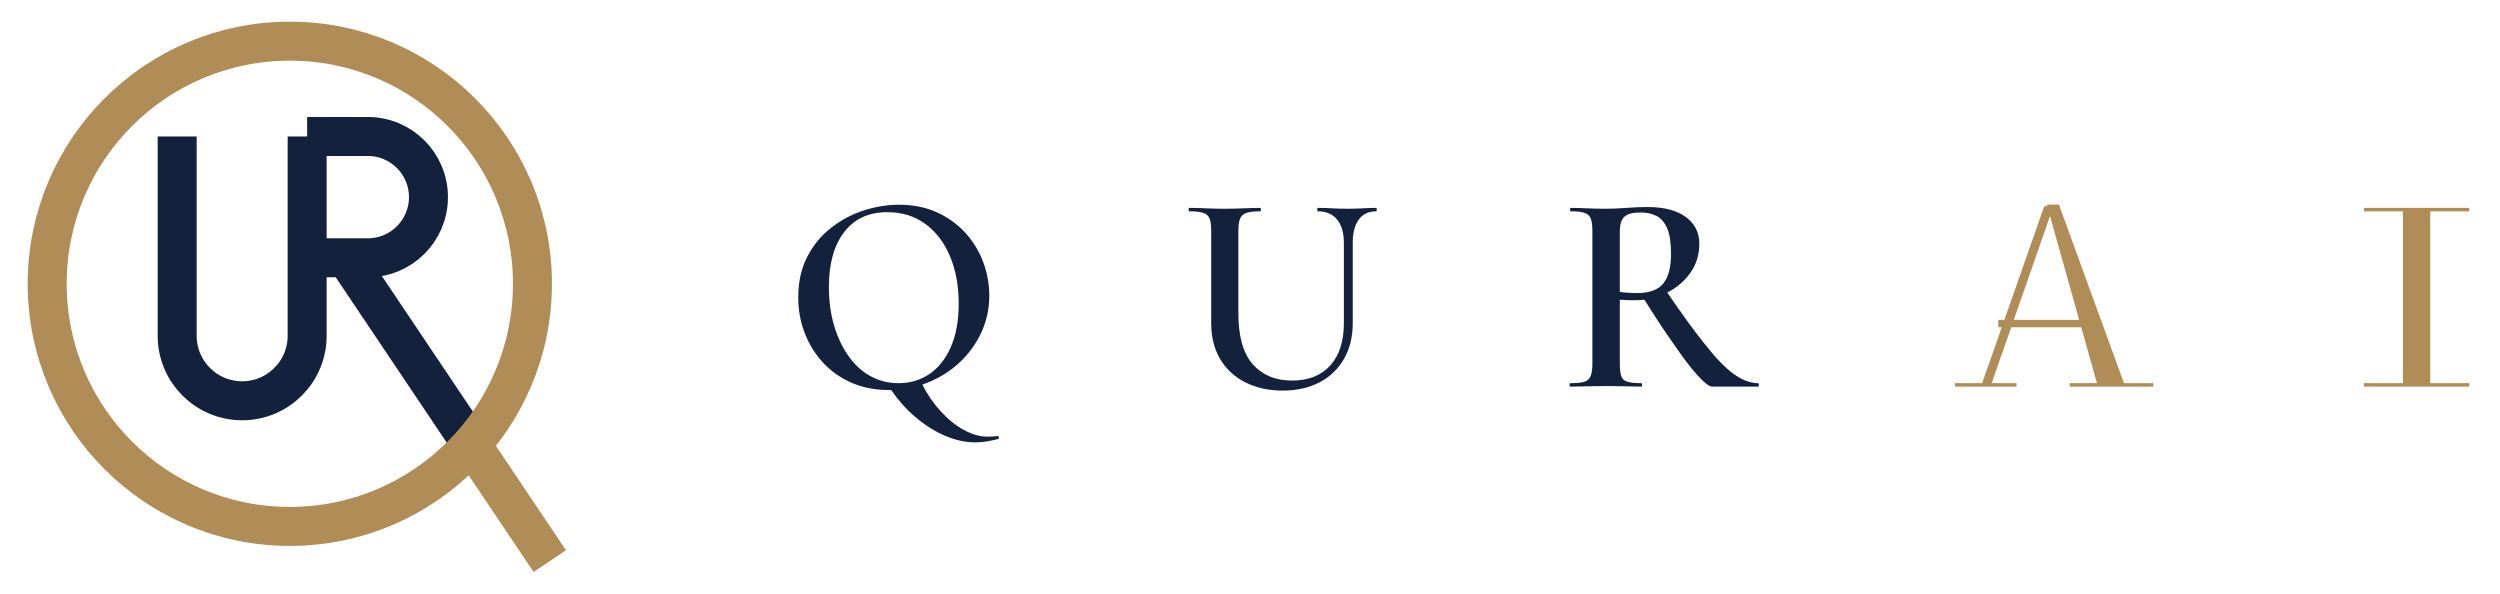
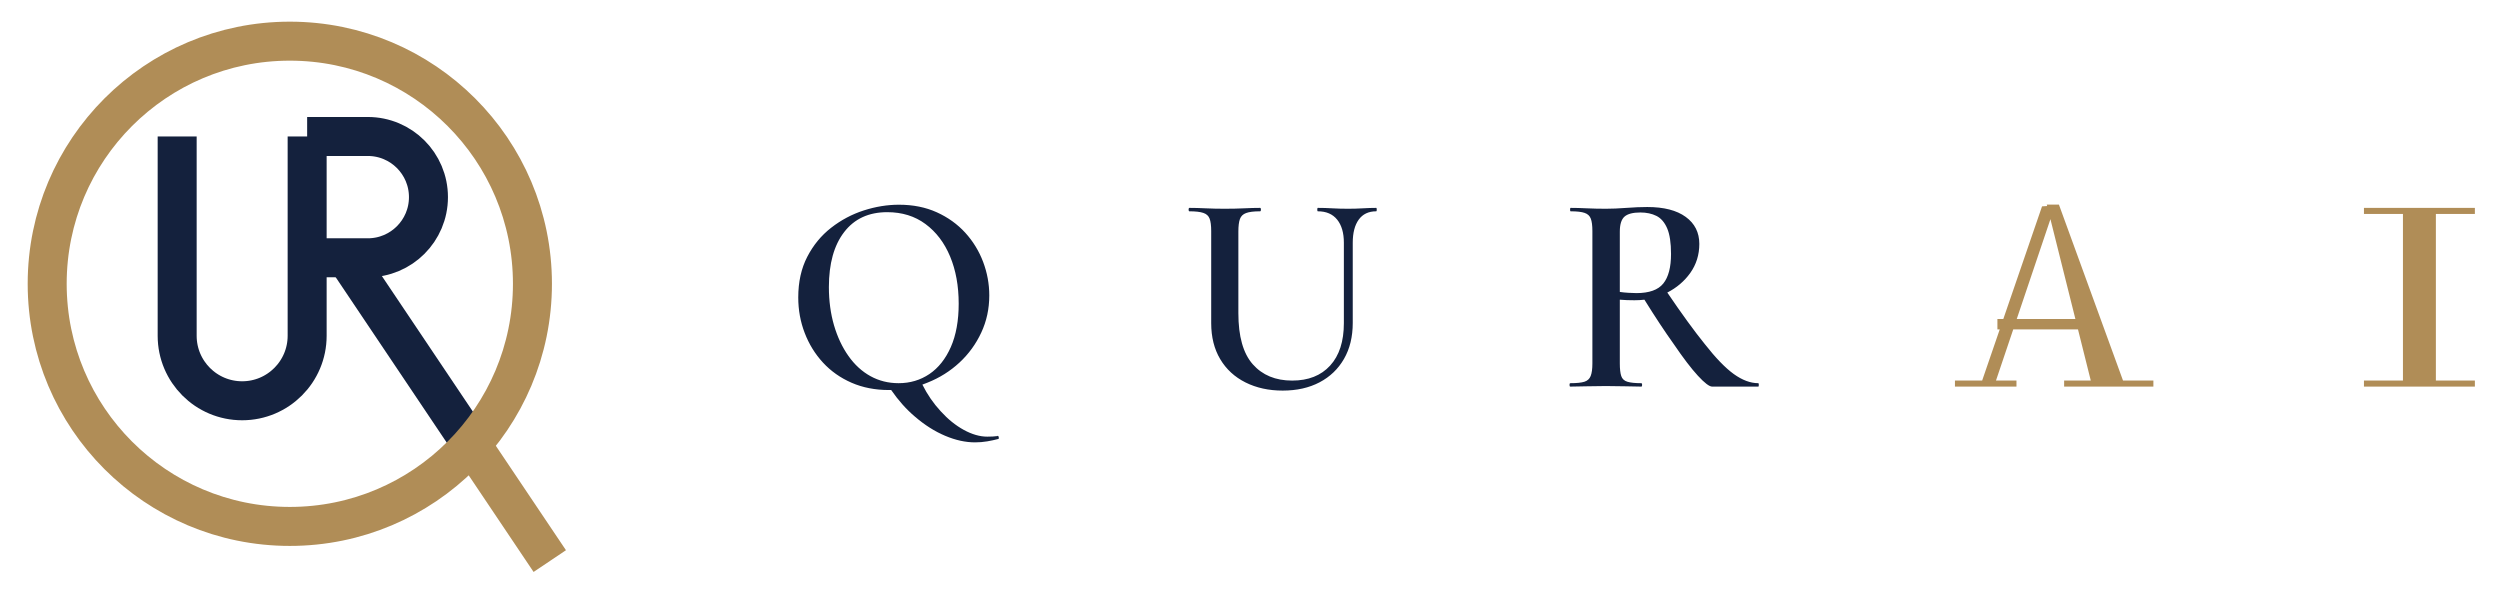
<svg xmlns="http://www.w3.org/2000/svg" viewBox="-66.89 -65.5 577.01 137.01" role="img" aria-label="QURAI">
  <path d="M-26 -34V12A15 15 0 0 0 4 12V-34" stroke="#14213D" fill="none" stroke-width="9" stroke-linejoin="miter" />
  <path d="M4 -34H18A14 14 0 0 1 18 -6H4" stroke="#14213D" fill="none" stroke-width="9" stroke-linejoin="miter" />
  <path d="M13 -6L41.94 37.11" stroke="#14213D" fill="none" stroke-width="9" stroke-linejoin="miter" />
  <circle r="56" stroke="#B08D57" fill="none" stroke-width="9" stroke-linejoin="miter" />
  <path d="M41.94 37.11L60 64" stroke="#B08D57" fill="none" stroke-width="9" stroke-linejoin="miter" />
  <path transform="translate(114.12 23.73)" fill="#14213D" d="M24.16 0.79L24.16 0.79Q19.40 0.79 15.54-0.89Q11.68-2.57 8.94-5.54Q6.20-8.51 4.72-12.38Q3.23-16.24 3.23-20.59L3.23-20.59Q3.23-25.94 5.31-29.96Q7.39-33.99 10.82-36.66Q14.26-39.34 18.35-40.66Q22.44-41.98 26.47-41.98L26.47-41.98Q31.35-41.98 35.21-40.23Q39.07-38.48 41.78-35.51Q44.48-32.54 45.90-28.78Q47.32-25.01 47.32-21.05L47.32-21.05Q47.32-16.43 45.47-12.47Q43.63-8.51 40.43-5.54Q37.22-2.57 33.07-0.92L33.07-0.92Q32.47-0.66 31.88-0.46L31.88-0.46Q33.59 2.97 36.10 5.68L36.10 5.68Q38.61 8.45 41.45 10.00Q44.29 11.55 46.86 11.55L46.86 11.55Q47.52 11.55 48.11 11.52Q48.71 11.48 49.17 11.42L49.17 11.42Q49.24 11.35 49.30 11.35L49.30 11.35Q49.43 11.42 49.50 11.62L49.50 11.62Q49.57 12.01 49.43 12.08L49.43 12.08Q48.18 12.41 46.83 12.64Q45.47 12.87 44.02 12.87L44.02 12.87Q40.72 12.87 37.13 11.35Q33.53 9.83 30.16 6.93L30.16 6.93Q27.19 4.42 24.68 0.79L24.68 0.79Q24.42 0.79 24.16 0.79ZM26.40-0.79L26.40-0.79Q30.36-0.79 33.50-2.90Q36.63-5.02 38.45-9.14Q40.26-13.27 40.26-19.14L40.26-19.14Q40.26-25.28 38.28-30.03Q36.30-34.78 32.60-37.52Q28.91-40.26 23.76-40.26L23.76-40.26Q17.36-40.26 13.83-35.67Q10.30-31.09 10.30-22.97L10.30-22.97Q10.30-18.22 11.48-14.16Q12.67-10.10 14.82-7.06Q16.96-4.03 19.90-2.41Q22.84-0.79 26.40-0.79ZM129.16-14.65L129.16-33.20Q129.16-36.63 127.61-38.54Q126.06-40.46 123.16-40.46L123.16-40.46Q123.02-40.46 123.02-40.85Q123.02-41.25 123.16-41.25L123.16-41.25Q124.81-41.25 126.49-41.15Q128.17-41.05 130.15-41.05L130.15-41.05Q131.87-41.05 133.55-41.15Q135.23-41.25 136.62-41.25L136.62-41.25Q136.75-41.25 136.75-40.85Q136.75-40.46 136.62-40.46L136.62-40.46Q133.98-40.46 132.59-38.54Q131.21-36.63 131.21-33.20L131.21-33.20L131.21-14.72Q131.21-9.90 129.19-6.40Q127.18-2.90 123.55-0.99Q119.92 0.92 115.04 0.92L115.04 0.92Q110.22 0.92 106.46-0.96Q102.70-2.84 100.62-6.34Q98.54-9.83 98.54-14.65L98.54-14.65L98.54-35.90Q98.54-37.82 98.17-38.77Q97.81-39.73 96.72-40.09Q95.63-40.46 93.52-40.46L93.52-40.46Q93.32-40.46 93.32-40.85Q93.32-41.25 93.52-41.25L93.52-41.25Q95.17-41.25 97.25-41.15Q99.33-41.05 101.64-41.05L101.64-41.05Q104.08-41.05 106.13-41.15Q108.17-41.25 109.82-41.25L109.82-41.25Q110.02-41.25 110.02-40.85Q110.02-40.46 109.82-40.46L109.82-40.46Q107.65-40.46 106.59-40.06Q105.53-39.67 105.17-38.68Q104.81-37.69 104.81-35.77L104.81-35.77L104.81-16.96Q104.81-8.91 108.14-5.15Q111.47-1.39 117.22-1.39L117.22-1.39Q122.83-1.39 125.99-4.85Q129.16-8.32 129.16-14.65L129.16-14.65ZM224.80 0L214.17 0Q213.18 0 210.87-2.51Q208.56-5.02 205.33-9.77L205.33-9.77Q202.22-14.12 198.53-20.06L198.53-20.06Q197.41-19.93 196.22-19.93L196.22-19.93Q195.43-19.93 194.50-19.96Q193.58-20.00 192.85-20.06L192.85-20.06L192.85-5.35Q192.85-3.43 193.18-2.44Q193.51-1.45 194.60-1.12Q195.69-0.79 197.80-0.79L197.80-0.79Q198-0.79 198-0.40Q198 0 197.80 0L197.80 0Q196.15 0 194.11-0.07Q192.06-0.13 189.62-0.13L189.62-0.13Q187.31-0.13 185.20-0.07Q183.08 0 181.43 0L181.43 0Q181.24 0 181.24-0.40Q181.24-0.79 181.43-0.79L181.43-0.79Q183.61-0.79 184.67-1.12Q185.72-1.45 186.12-2.44Q186.52-3.43 186.52-5.35L186.52-5.35L186.52-35.90Q186.52-37.82 186.15-38.77Q185.79-39.73 184.73-40.09Q183.68-40.46 181.50-40.46L181.50-40.46Q181.37-40.46 181.37-40.85Q181.37-41.25 181.50-41.25L181.50-41.25Q183.15-41.25 185.23-41.15Q187.31-41.05 189.62-41.05L189.62-41.05Q191.73-41.05 194.37-41.25Q197.01-41.45 199.19-41.45L199.19-41.45Q204.93-41.45 208.06-39.17Q211.20-36.89 211.20-32.93L211.20-32.93Q211.20-29.17 209.09-26.20L209.09-26.20Q207.04-23.36 203.81-21.71L203.81-21.71Q208.82-14.32 212.45-9.83L212.45-9.83Q216.22-5.02 219.15-2.90Q222.09-0.79 224.80-0.79L224.80-0.79Q224.93-0.79 224.93-0.40Q224.93 0 224.80 0L224.80 0ZM204.67-30.62L204.67-30.62Q204.67-34.45 203.78-36.53Q202.88-38.61 201.30-39.40Q199.72-40.19 197.60-40.19L197.60-40.19Q195.03-40.19 193.94-39.24Q192.85-38.28 192.85-35.77L192.85-35.77L192.85-21.85Q193.78-21.71 194.83-21.65Q195.89-21.58 196.68-21.58L196.68-21.58Q201.10-21.58 202.88-23.79Q204.67-26.00 204.67-30.62Z" />
  <g transform="translate(114.12 23.73)" fill="#B08D57">
-     <path transform="translate(270 0)" d="M21.40 -42.00L24.20 -42.00L39.50 0.00L33.20 0.00ZM20.80 -41.60L23.00 -41.80L8.40 0.00L6.20 0.00ZM10.20 -15.40L31.50 -15.40L31.50 -13.70L10.20 -13.70ZM0.20 -0.80L14.40 -0.80L14.40 0.00L0.20 0.00ZM26.70 -0.80L46.00 -0.80L46.00 0.00L26.70 0.00Z" />
-     <path transform="translate(361.6 0)" d="M12.00 -41.25L18.30 -41.25L18.30 0.00L12.00 0.00ZM3.00 -41.25L27.30 -41.25L27.30 -40.45L3.00 -40.45ZM3.00 -0.80L27.30 -0.80L27.30 0.00L3.00 0.00Z" />
+     <path transform="translate(270 0)" d="M21.40 -42.00L24.20 -42.00L39.50 0.00L31.90 0.00ZM20.30 -41.60L23.30 -41.80L9.20 0.00L6.00 0.00ZM10.00 -15.60L31.80 -15.60L31.80 -13.20L10.00 -13.20ZM0.20 -1.40L14.40 -1.40L14.40 0.00L0.20 0.00ZM25.40 -1.40L46.00 -1.40L46.00 0.00L25.40 0.00Z" />
+     <path transform="translate(361.6 0)" d="M12.00 -41.25L19.60 -41.25L19.60 0.00L12.00 0.00ZM3.00 -41.25L28.60 -41.25L28.60 -39.85L3.00 -39.85ZM3.00 -1.40L28.60 -1.40L28.60 0.00L3.00 0.00Z" />
  </g>
</svg>
